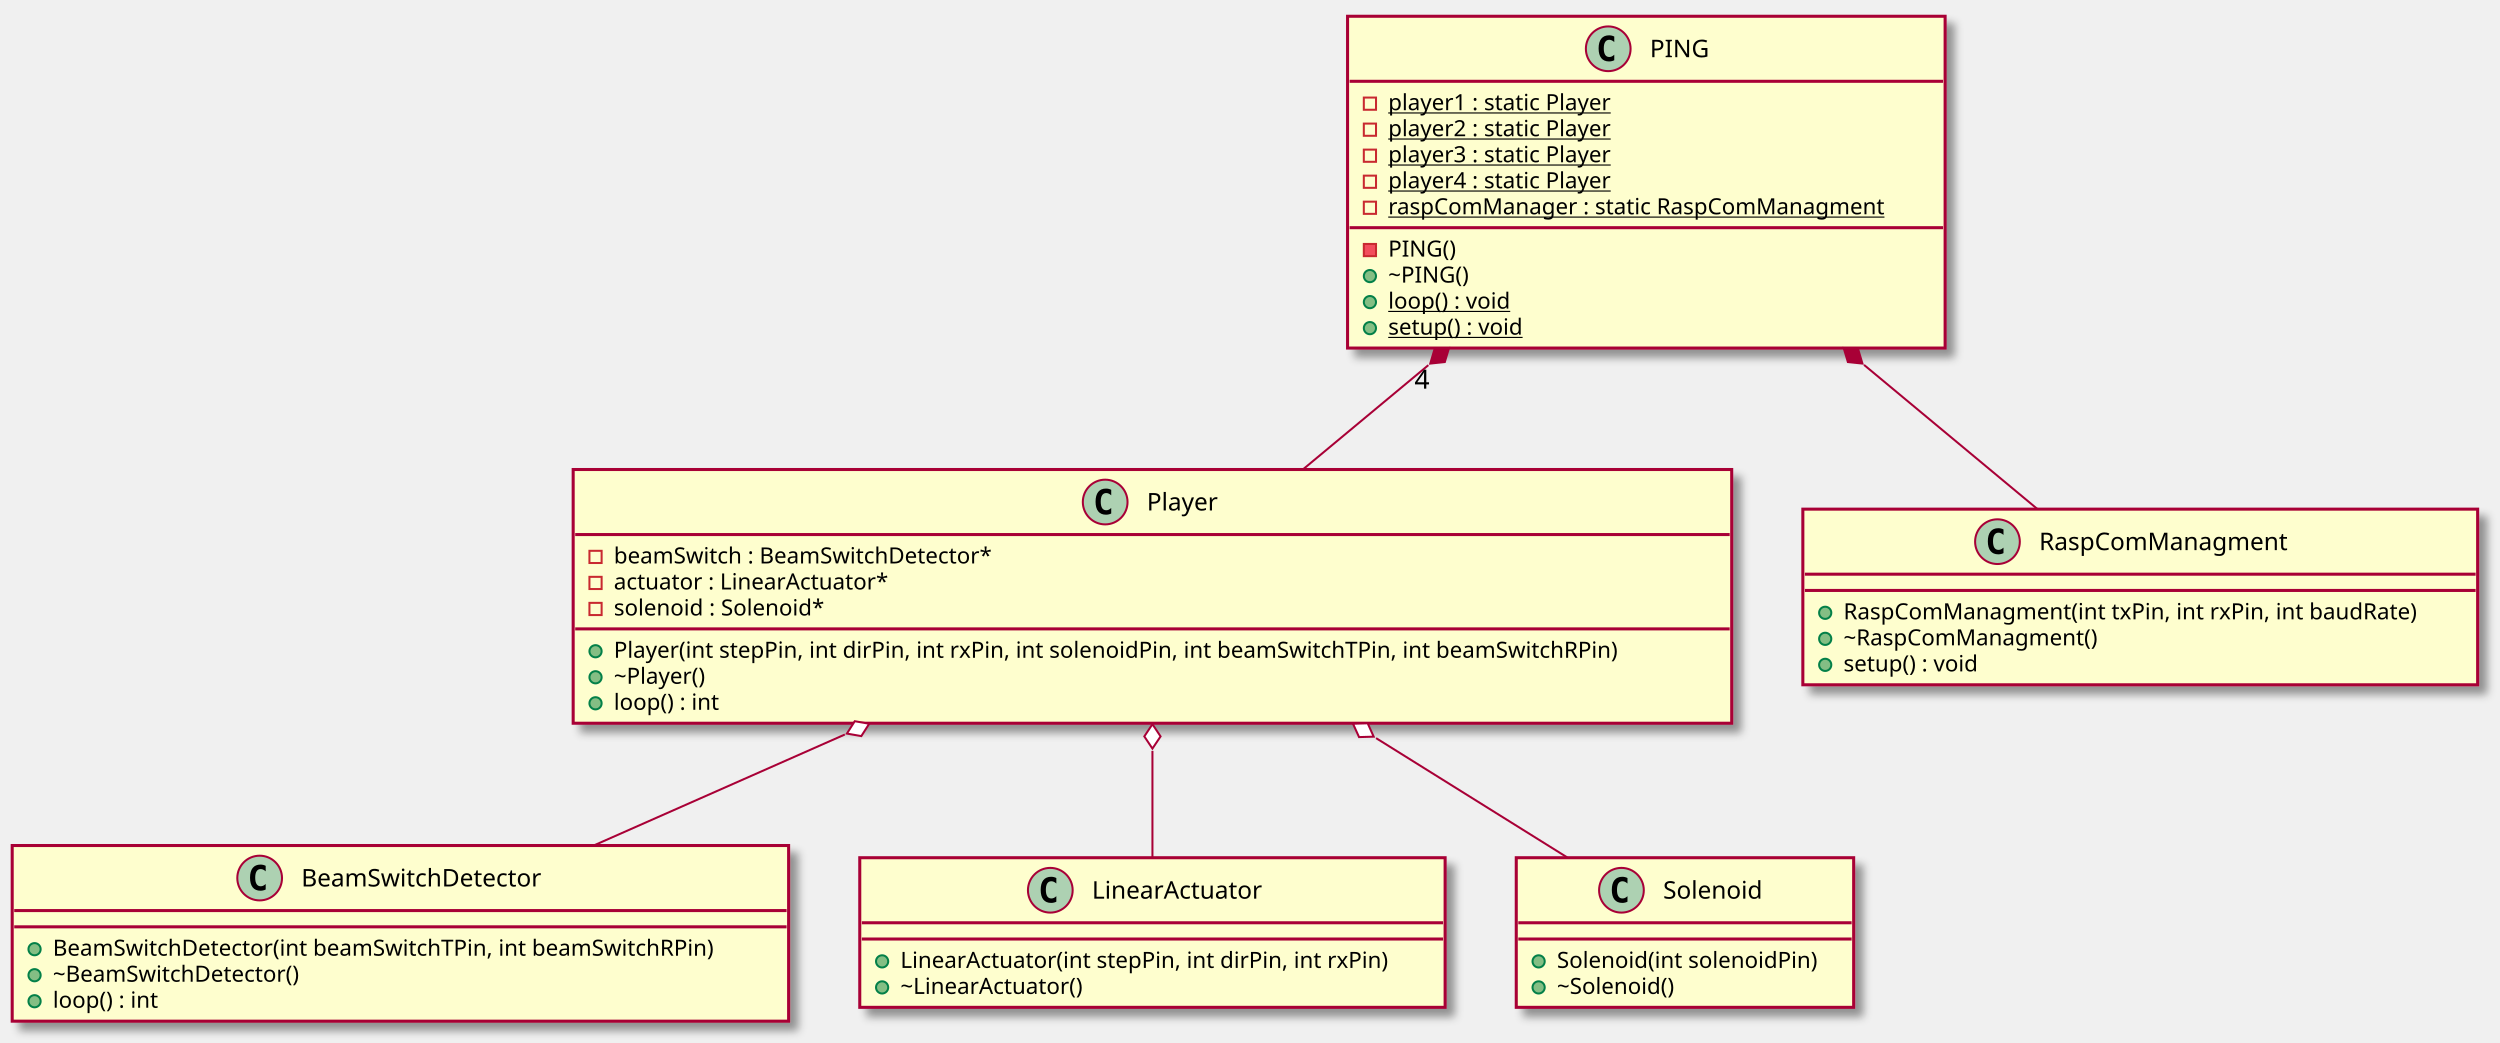
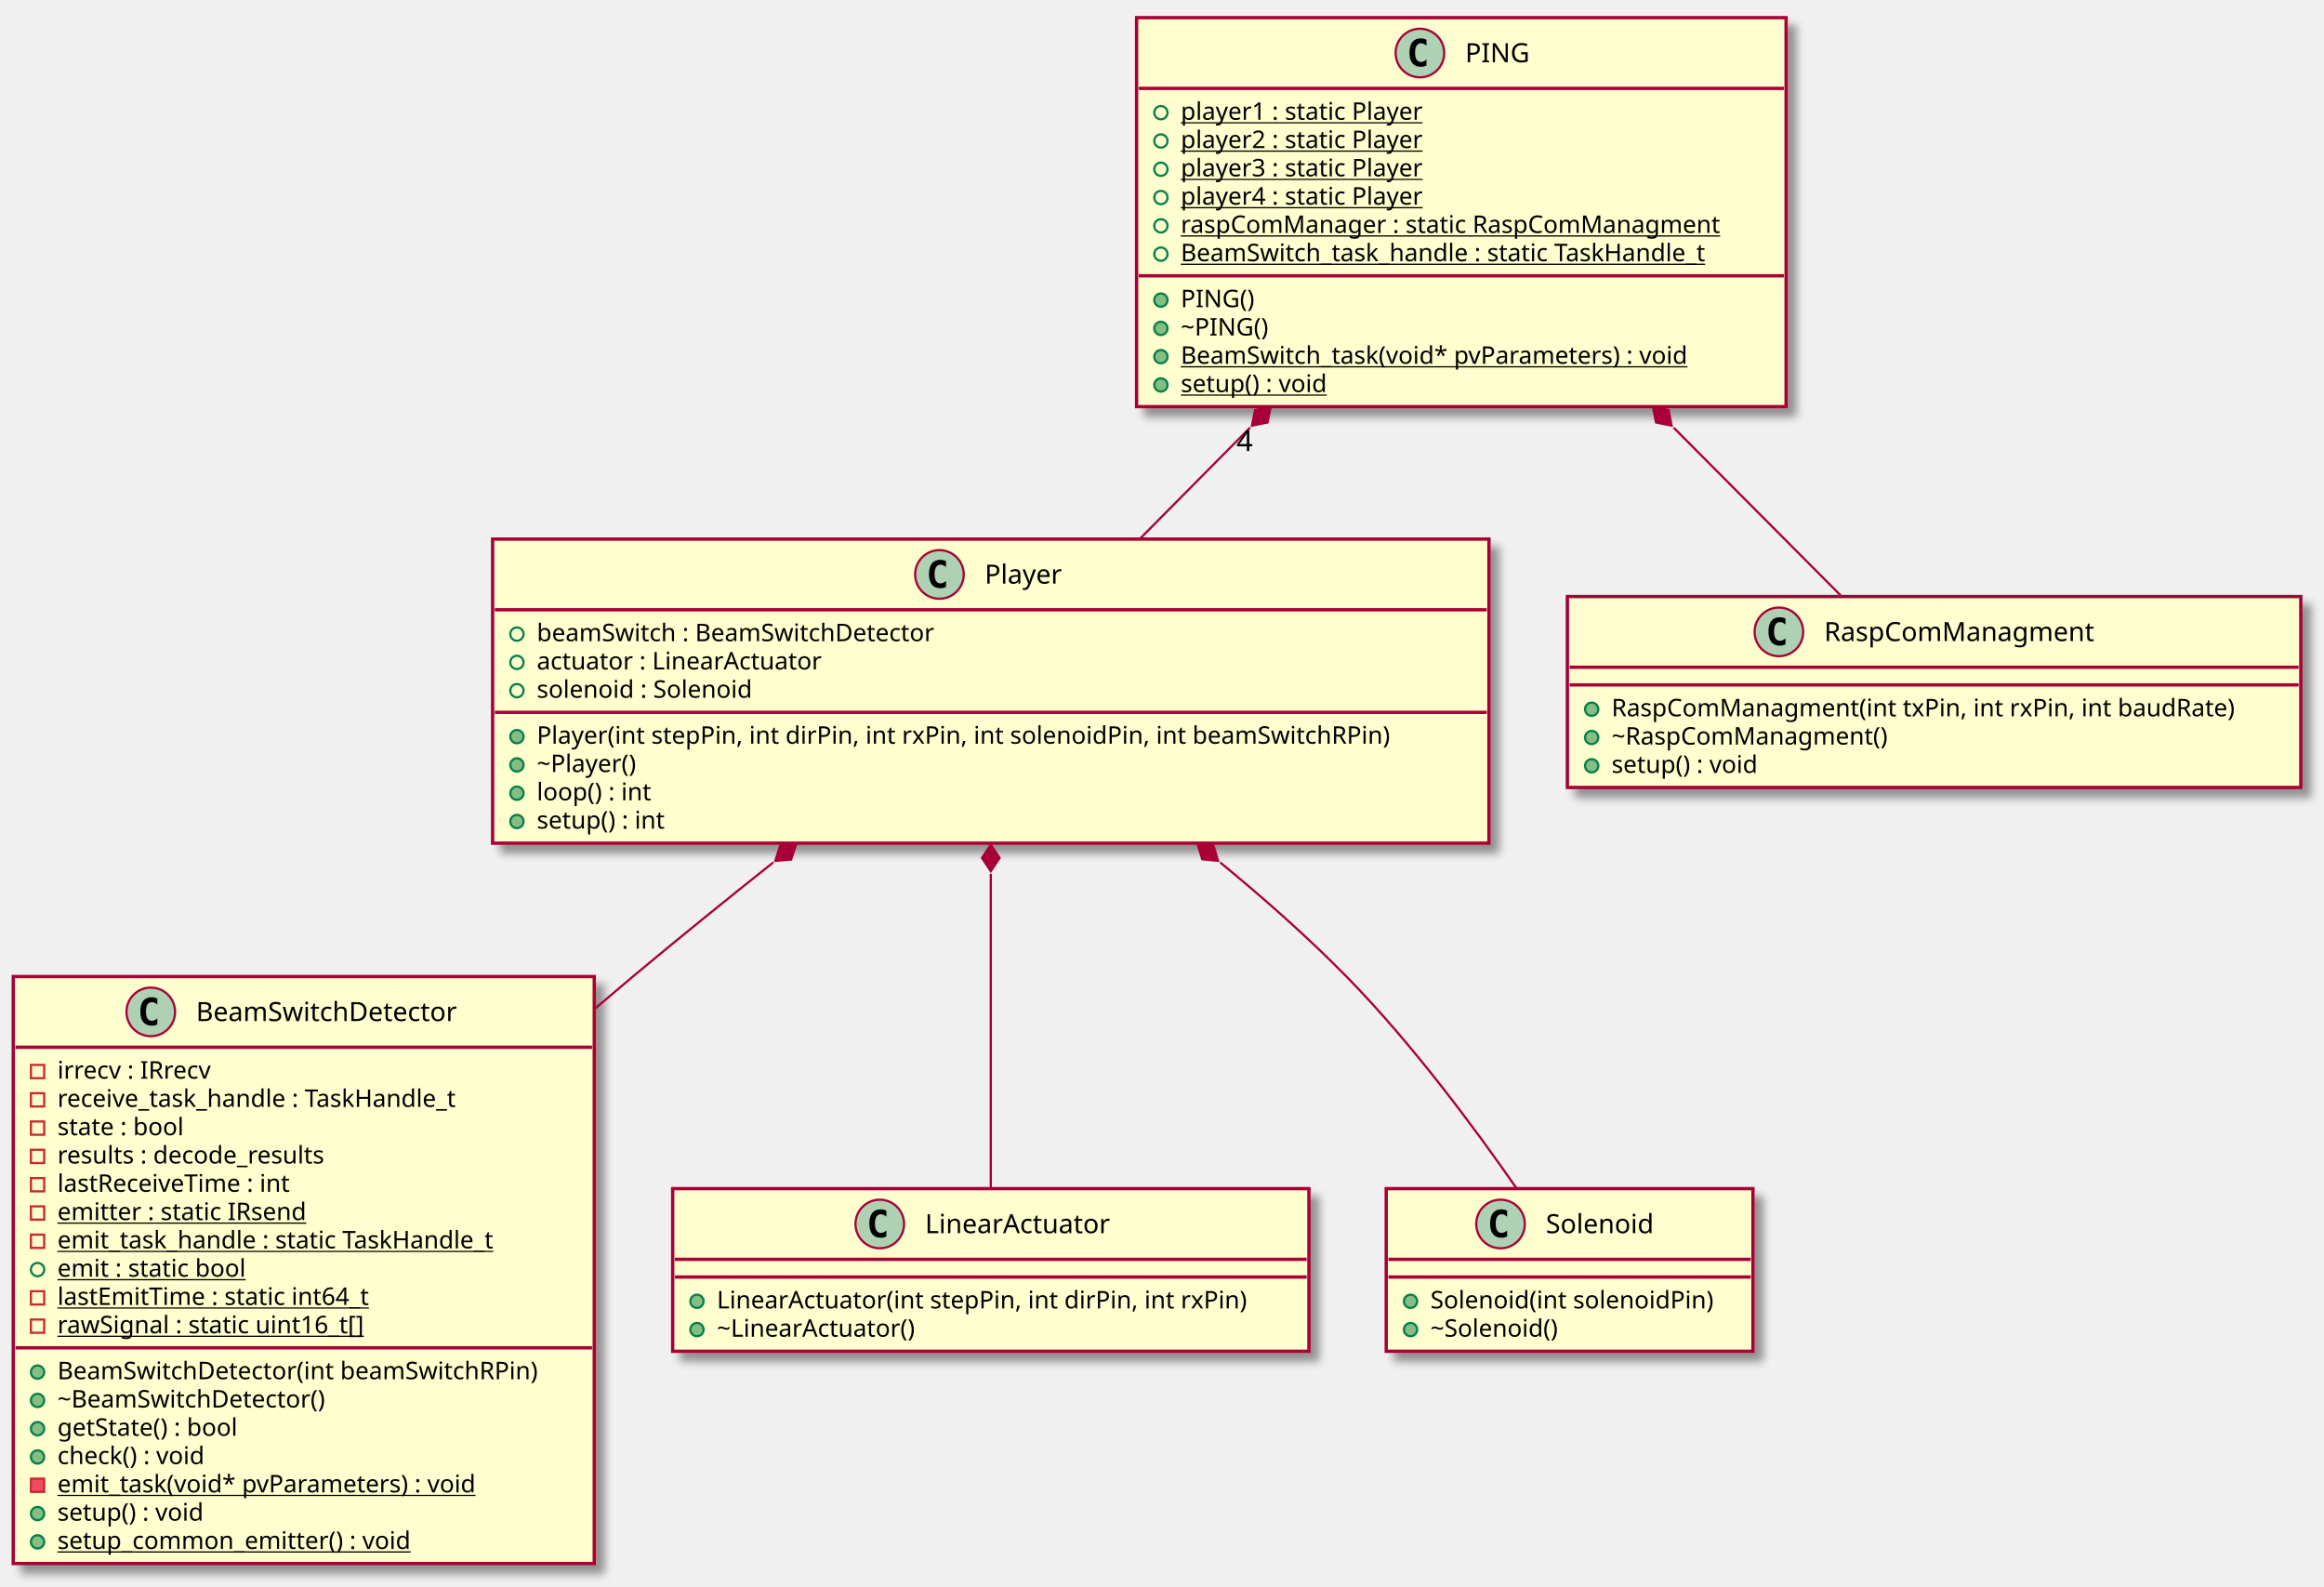
- <svg xmlns="http://www.w3.org/2000/svg" contentScriptType="application/ecmascript" contentStyleType="text/css" height="513px" preserveAspectRatio="none" style="width:1230px;height:513px;" version="1.1" viewBox="0 0 1230 513" width="1230px" zoomAndPan="magnify">
+ <svg xmlns="http://www.w3.org/2000/svg" contentScriptType="application/ecmascript" contentStyleType="text/css" height="718px" preserveAspectRatio="none" style="width:1052px;height:718px;" version="1.1" viewBox="0 0 1052 718" width="1052px" zoomAndPan="magnify">
  <defs>
-     <filter height="300%" id="f21uikpm7h18v" width="300%" x="-1" y="-1">
+     <filter height="300%" id="f1rhpmb0ukfwh9" width="300%" x="-1" y="-1">
      <feGaussianBlur result="blurOut" stdDeviation="2.0" />
      <feColorMatrix in="blurOut" result="blurOut2" type="matrix" values="0 0 0 0 0 0 0 0 0 0 0 0 0 0 0 0 0 0 .4 0" />
      <feOffset dx="4.0" dy="4.0" in="blurOut2" result="blurOut3" />
      <feBlend in="SourceGraphic" in2="blurOut3" mode="normal" />
    </filter>
  </defs>
  <g>
-     <rect fill="#FEFECE" filter="url(#f21uikpm7h18v)" height="86.414" id="BeamSwitchDetector" style="stroke: #A80036; stroke-width: 1.5;" width="382" x="6" y="416" />
-     <ellipse cx="127.75" cy="432" fill="#ADD1B2" rx="11" ry="11" style="stroke: #A80036; stroke-width: 1.0;" />
-     <path d="M130.719,437.641 Q130.141,437.938 129.5,438.078 Q128.859,438.234 128.156,438.234 Q125.656,438.234 124.328,436.594 Q123.016,434.938 123.016,431.812 Q123.016,428.688 124.328,427.031 Q125.656,425.375 128.156,425.375 Q128.859,425.375 129.5,425.531 Q130.156,425.688 130.719,425.984 L130.719,428.703 Q130.094,428.125 129.5,427.859 Q128.906,427.578 128.281,427.578 Q126.938,427.578 126.25,428.656 Q125.562,429.719 125.562,431.812 Q125.562,433.906 126.25,434.984 Q126.938,436.047 128.281,436.047 Q128.906,436.047 129.5,435.781 Q130.094,435.5 130.719,434.922 L130.719,437.641 Z " />
-     <text fill="#000000" font-family="sans-serif" font-size="12" lengthAdjust="spacingAndGlyphs" textLength="130" x="148.25" y="436.154">BeamSwitchDetector</text>
-     <line style="stroke: #A80036; stroke-width: 1.5;" x1="7" x2="387" y1="448" y2="448" />
-     <line style="stroke: #A80036; stroke-width: 1.5;" x1="7" x2="387" y1="456" y2="456" />
-     <ellipse cx="17" cy="467" fill="#84BE84" rx="3" ry="3" style="stroke: #038048; stroke-width: 1.0;" />
-     <text fill="#000000" font-family="sans-serif" font-size="11" lengthAdjust="spacingAndGlyphs" textLength="356" x="26" y="470.21">BeamSwitchDetector(int beamSwitchTPin, int beamSwitchRPin)</text>
-     <ellipse cx="17" cy="479.805" fill="#84BE84" rx="3" ry="3" style="stroke: #038048; stroke-width: 1.0;" />
-     <text fill="#000000" font-family="sans-serif" font-size="11" lengthAdjust="spacingAndGlyphs" textLength="135" x="26" y="483.015">~BeamSwitchDetector()</text>
-     <ellipse cx="17" cy="492.609" fill="#84BE84" rx="3" ry="3" style="stroke: #038048; stroke-width: 1.0;" />
-     <text fill="#000000" font-family="sans-serif" font-size="11" lengthAdjust="spacingAndGlyphs" textLength="58" x="26" y="495.82">loop() : int</text>
-     <rect fill="#FEFECE" filter="url(#f21uikpm7h18v)" height="73.609" id="LinearActuator" style="stroke: #A80036; stroke-width: 1.5;" width="288" x="423" y="422" />
-     <ellipse cx="516.75" cy="438" fill="#ADD1B2" rx="11" ry="11" style="stroke: #A80036; stroke-width: 1.0;" />
-     <path d="M519.719,443.641 Q519.141,443.938 518.5,444.078 Q517.859,444.234 517.156,444.234 Q514.656,444.234 513.328,442.594 Q512.016,440.938 512.016,437.812 Q512.016,434.688 513.328,433.031 Q514.656,431.375 517.156,431.375 Q517.859,431.375 518.5,431.531 Q519.156,431.688 519.719,431.984 L519.719,434.703 Q519.094,434.125 518.5,433.859 Q517.906,433.578 517.281,433.578 Q515.938,433.578 515.25,434.656 Q514.562,435.719 514.562,437.812 Q514.562,439.906 515.25,440.984 Q515.938,442.047 517.281,442.047 Q517.906,442.047 518.5,441.781 Q519.094,441.5 519.719,440.922 L519.719,443.641 Z " />
-     <text fill="#000000" font-family="sans-serif" font-size="12" lengthAdjust="spacingAndGlyphs" textLength="92" x="537.25" y="442.154">LinearActuator</text>
-     <line style="stroke: #A80036; stroke-width: 1.5;" x1="424" x2="710" y1="454" y2="454" />
-     <line style="stroke: #A80036; stroke-width: 1.5;" x1="424" x2="710" y1="462" y2="462" />
-     <ellipse cx="434" cy="473" fill="#84BE84" rx="3" ry="3" style="stroke: #038048; stroke-width: 1.0;" />
-     <text fill="#000000" font-family="sans-serif" font-size="11" lengthAdjust="spacingAndGlyphs" textLength="262" x="443" y="476.21">LinearActuator(int stepPin, int dirPin, int rxPin)</text>
-     <ellipse cx="434" cy="485.805" fill="#84BE84" rx="3" ry="3" style="stroke: #038048; stroke-width: 1.0;" />
-     <text fill="#000000" font-family="sans-serif" font-size="11" lengthAdjust="spacingAndGlyphs" textLength="99" x="443" y="489.015">~LinearActuator()</text>
-     <rect fill="#FEFECE" filter="url(#f21uikpm7h18v)" height="163.242" id="PING" style="stroke: #A80036; stroke-width: 1.5;" width="294" x="663" y="8" />
-     <ellipse cx="791.25" cy="24" fill="#ADD1B2" rx="11" ry="11" style="stroke: #A80036; stroke-width: 1.0;" />
-     <path d="M794.219,29.641 Q793.641,29.938 793,30.078 Q792.359,30.234 791.656,30.234 Q789.156,30.234 787.828,28.594 Q786.516,26.938 786.516,23.812 Q786.516,20.688 787.828,19.031 Q789.156,17.375 791.656,17.375 Q792.359,17.375 793,17.531 Q793.656,17.688 794.219,17.984 L794.219,20.703 Q793.594,20.125 793,19.859 Q792.406,19.578 791.781,19.578 Q790.438,19.578 789.75,20.656 Q789.062,21.719 789.062,23.812 Q789.062,25.906 789.75,26.984 Q790.438,28.047 791.781,28.047 Q792.406,28.047 793,27.781 Q793.594,27.5 794.219,26.922 L794.219,29.641 Z " />
-     <text fill="#000000" font-family="sans-serif" font-size="12" lengthAdjust="spacingAndGlyphs" textLength="29" x="811.75" y="28.154">PING</text>
-     <line style="stroke: #A80036; stroke-width: 1.5;" x1="664" x2="956" y1="40" y2="40" />
-     <rect fill="none" height="6" style="stroke: #C82930; stroke-width: 1.0;" width="6" x="671" y="48" />
-     <text fill="#000000" font-family="sans-serif" font-size="11" lengthAdjust="spacingAndGlyphs" text-decoration="underline" textLength="124" x="683" y="54.21">player1 : static Player</text>
-     <rect fill="none" height="6" style="stroke: #C82930; stroke-width: 1.0;" width="6" x="671" y="60.805" />
-     <text fill="#000000" font-family="sans-serif" font-size="11" lengthAdjust="spacingAndGlyphs" text-decoration="underline" textLength="124" x="683" y="67.015">player2 : static Player</text>
-     <rect fill="none" height="6" style="stroke: #C82930; stroke-width: 1.0;" width="6" x="671" y="73.609" />
-     <text fill="#000000" font-family="sans-serif" font-size="11" lengthAdjust="spacingAndGlyphs" text-decoration="underline" textLength="124" x="683" y="79.82">player3 : static Player</text>
-     <rect fill="none" height="6" style="stroke: #C82930; stroke-width: 1.0;" width="6" x="671" y="86.414" />
-     <text fill="#000000" font-family="sans-serif" font-size="11" lengthAdjust="spacingAndGlyphs" text-decoration="underline" textLength="124" x="683" y="92.624">player4 : static Player</text>
-     <rect fill="none" height="6" style="stroke: #C82930; stroke-width: 1.0;" width="6" x="671" y="99.219" />
-     <text fill="#000000" font-family="sans-serif" font-size="11" lengthAdjust="spacingAndGlyphs" text-decoration="underline" textLength="268" x="683" y="105.429">raspComManager : static RaspComManagment</text>
-     <line style="stroke: #A80036; stroke-width: 1.5;" x1="664" x2="956" y1="112.023" y2="112.023" />
-     <rect fill="#F24D5C" height="6" style="stroke: #C82930; stroke-width: 1.0;" width="6" x="671" y="120.023" />
-     <text fill="#000000" font-family="sans-serif" font-size="11" lengthAdjust="spacingAndGlyphs" textLength="35" x="683" y="126.234">PING()</text>
-     <ellipse cx="674" cy="135.828" fill="#84BE84" rx="3" ry="3" style="stroke: #038048; stroke-width: 1.0;" />
-     <text fill="#000000" font-family="sans-serif" font-size="11" lengthAdjust="spacingAndGlyphs" textLength="44" x="683" y="139.039">~PING()</text>
-     <ellipse cx="674" cy="148.633" fill="#84BE84" rx="3" ry="3" style="stroke: #038048; stroke-width: 1.0;" />
-     <text fill="#000000" font-family="sans-serif" font-size="11" lengthAdjust="spacingAndGlyphs" text-decoration="underline" textLength="67" x="683" y="151.843">loop() : void</text>
-     <ellipse cx="674" cy="161.438" fill="#84BE84" rx="3" ry="3" style="stroke: #038048; stroke-width: 1.0;" />
-     <text fill="#000000" font-family="sans-serif" font-size="11" lengthAdjust="spacingAndGlyphs" text-decoration="underline" textLength="75" x="683" y="164.648">setup() : void</text>
-     <rect fill="#FEFECE" filter="url(#f21uikpm7h18v)" height="124.828" id="Player" style="stroke: #A80036; stroke-width: 1.5;" width="570" x="282" y="231" />
-     <ellipse cx="543.75" cy="247" fill="#ADD1B2" rx="11" ry="11" style="stroke: #A80036; stroke-width: 1.0;" />
-     <path d="M546.719,252.641 Q546.141,252.938 545.5,253.078 Q544.859,253.234 544.156,253.234 Q541.656,253.234 540.328,251.594 Q539.016,249.938 539.016,246.812 Q539.016,243.688 540.328,242.031 Q541.656,240.375 544.156,240.375 Q544.859,240.375 545.5,240.531 Q546.156,240.688 546.719,240.984 L546.719,243.703 Q546.094,243.125 545.5,242.859 Q544.906,242.578 544.281,242.578 Q542.938,242.578 542.25,243.656 Q541.562,244.719 541.562,246.812 Q541.562,248.906 542.25,249.984 Q542.938,251.047 544.281,251.047 Q544.906,251.047 545.5,250.781 Q546.094,250.5 546.719,249.922 L546.719,252.641 Z " />
-     <text fill="#000000" font-family="sans-serif" font-size="12" lengthAdjust="spacingAndGlyphs" textLength="38" x="564.25" y="251.154">Player</text>
-     <line style="stroke: #A80036; stroke-width: 1.5;" x1="283" x2="851" y1="263" y2="263" />
-     <rect fill="none" height="6" style="stroke: #C82930; stroke-width: 1.0;" width="6" x="290" y="271" />
-     <text fill="#000000" font-family="sans-serif" font-size="11" lengthAdjust="spacingAndGlyphs" textLength="205" x="302" y="277.21">beamSwitch : BeamSwitchDetector*</text>
-     <rect fill="none" height="6" style="stroke: #C82930; stroke-width: 1.0;" width="6" x="290" y="283.805" />
-     <text fill="#000000" font-family="sans-serif" font-size="11" lengthAdjust="spacingAndGlyphs" textLength="147" x="302" y="290.015">actuator : LinearActuator*</text>
-     <rect fill="none" height="6" style="stroke: #C82930; stroke-width: 1.0;" width="6" x="290" y="296.609" />
-     <text fill="#000000" font-family="sans-serif" font-size="11" lengthAdjust="spacingAndGlyphs" textLength="115" x="302" y="302.82">solenoid : Solenoid*</text>
-     <line style="stroke: #A80036; stroke-width: 1.5;" x1="283" x2="851" y1="309.414" y2="309.414" />
-     <ellipse cx="293" cy="320.414" fill="#84BE84" rx="3" ry="3" style="stroke: #038048; stroke-width: 1.0;" />
-     <text fill="#000000" font-family="sans-serif" font-size="11" lengthAdjust="spacingAndGlyphs" textLength="544" x="302" y="323.625">Player(int stepPin, int dirPin, int rxPin, int solenoidPin, int beamSwitchTPin, int beamSwitchRPin)</text>
-     <ellipse cx="293" cy="333.219" fill="#84BE84" rx="3" ry="3" style="stroke: #038048; stroke-width: 1.0;" />
-     <text fill="#000000" font-family="sans-serif" font-size="11" lengthAdjust="spacingAndGlyphs" textLength="52" x="302" y="336.429">~Player()</text>
-     <ellipse cx="293" cy="346.023" fill="#84BE84" rx="3" ry="3" style="stroke: #038048; stroke-width: 1.0;" />
-     <text fill="#000000" font-family="sans-serif" font-size="11" lengthAdjust="spacingAndGlyphs" textLength="58" x="302" y="349.234">loop() : int</text>
-     <rect fill="#FEFECE" filter="url(#f21uikpm7h18v)" height="86.414" id="RaspComManagment" style="stroke: #A80036; stroke-width: 1.5;" width="332" x="887" y="250.5" />
-     <ellipse cx="982.75" cy="266.5" fill="#ADD1B2" rx="11" ry="11" style="stroke: #A80036; stroke-width: 1.0;" />
-     <path d="M985.719,272.141 Q985.141,272.438 984.5,272.578 Q983.859,272.734 983.156,272.734 Q980.656,272.734 979.328,271.094 Q978.016,269.438 978.016,266.312 Q978.016,263.188 979.328,261.531 Q980.656,259.875 983.156,259.875 Q983.859,259.875 984.5,260.031 Q985.156,260.188 985.719,260.484 L985.719,263.203 Q985.094,262.625 984.5,262.359 Q983.906,262.078 983.281,262.078 Q981.938,262.078 981.25,263.156 Q980.562,264.219 980.562,266.312 Q980.562,268.406 981.25,269.484 Q981.938,270.547 983.281,270.547 Q983.906,270.547 984.5,270.281 Q985.094,270 985.719,269.422 L985.719,272.141 Z " />
-     <text fill="#000000" font-family="sans-serif" font-size="12" lengthAdjust="spacingAndGlyphs" textLength="132" x="1003.25" y="270.654">RaspComManagment</text>
-     <line style="stroke: #A80036; stroke-width: 1.5;" x1="888" x2="1218" y1="282.5" y2="282.5" />
-     <line style="stroke: #A80036; stroke-width: 1.5;" x1="888" x2="1218" y1="290.5" y2="290.5" />
-     <ellipse cx="898" cy="301.5" fill="#84BE84" rx="3" ry="3" style="stroke: #038048; stroke-width: 1.0;" />
-     <text fill="#000000" font-family="sans-serif" font-size="11" lengthAdjust="spacingAndGlyphs" textLength="306" x="907" y="304.71">RaspComManagment(int txPin, int rxPin, int baudRate)</text>
-     <ellipse cx="898" cy="314.305" fill="#84BE84" rx="3" ry="3" style="stroke: #038048; stroke-width: 1.0;" />
-     <text fill="#000000" font-family="sans-serif" font-size="11" lengthAdjust="spacingAndGlyphs" textLength="137" x="907" y="317.515">~RaspComManagment()</text>
-     <ellipse cx="898" cy="327.109" fill="#84BE84" rx="3" ry="3" style="stroke: #038048; stroke-width: 1.0;" />
-     <text fill="#000000" font-family="sans-serif" font-size="11" lengthAdjust="spacingAndGlyphs" textLength="75" x="907" y="330.32">setup() : void</text>
-     <rect fill="#FEFECE" filter="url(#f21uikpm7h18v)" height="73.609" id="Solenoid" style="stroke: #A80036; stroke-width: 1.5;" width="166" x="746" y="422" />
-     <ellipse cx="797.75" cy="438" fill="#ADD1B2" rx="11" ry="11" style="stroke: #A80036; stroke-width: 1.0;" />
-     <path d="M800.719,443.641 Q800.141,443.938 799.5,444.078 Q798.859,444.234 798.156,444.234 Q795.656,444.234 794.328,442.594 Q793.016,440.938 793.016,437.812 Q793.016,434.688 794.328,433.031 Q795.656,431.375 798.156,431.375 Q798.859,431.375 799.5,431.531 Q800.156,431.688 800.719,431.984 L800.719,434.703 Q800.094,434.125 799.5,433.859 Q798.906,433.578 798.281,433.578 Q796.938,433.578 796.25,434.656 Q795.562,435.719 795.562,437.812 Q795.562,439.906 796.25,440.984 Q796.938,442.047 798.281,442.047 Q798.906,442.047 799.5,441.781 Q800.094,441.5 800.719,440.922 L800.719,443.641 Z " />
-     <text fill="#000000" font-family="sans-serif" font-size="12" lengthAdjust="spacingAndGlyphs" textLength="54" x="818.25" y="442.154">Solenoid</text>
-     <line style="stroke: #A80036; stroke-width: 1.5;" x1="747" x2="911" y1="454" y2="454" />
-     <line style="stroke: #A80036; stroke-width: 1.5;" x1="747" x2="911" y1="462" y2="462" />
-     <ellipse cx="757" cy="473" fill="#84BE84" rx="3" ry="3" style="stroke: #038048; stroke-width: 1.0;" />
-     <text fill="#000000" font-family="sans-serif" font-size="11" lengthAdjust="spacingAndGlyphs" textLength="140" x="766" y="476.21">Solenoid(int solenoidPin)</text>
-     <ellipse cx="757" cy="485.805" fill="#84BE84" rx="3" ry="3" style="stroke: #038048; stroke-width: 1.0;" />
-     <text fill="#000000" font-family="sans-serif" font-size="11" lengthAdjust="spacingAndGlyphs" textLength="66" x="766" y="489.015">~Solenoid()</text>
-     <path d="M702.75,179.65 C681.94,196.96 660.56,214.73 641.1,230.9 " fill="none" id="PING&lt;-Player" style="stroke: #A80036; stroke-width: 1.0;" />
-     <polygon fill="#A80036" points="712.91,171.21,705.738,171.964,703.676,178.874,710.848,178.12,712.91,171.21" style="stroke: #A80036; stroke-width: 1.0;" />
-     <text fill="#000000" font-family="sans-serif" font-size="13" lengthAdjust="spacingAndGlyphs" textLength="8" x="695.907" y="191.217">4</text>
-     <path d="M917.1,179.53 C946.79,204.21 977.65,229.86 1002.44,250.47 " fill="none" id="PING&lt;-RaspComManagment" style="stroke: #A80036; stroke-width: 1.0;" />
-     <polygon fill="#A80036" points="907.09,171.21,909.152,178.12,916.324,178.874,914.262,171.964,907.09,171.21" style="stroke: #A80036; stroke-width: 1.0;" />
-     <path d="M415.65,361.38 C373.92,379.82 329.81,399.31 292.23,415.92 " fill="none" id="Player&lt;-BeamSwitchDetector" style="stroke: #A80036; stroke-width: 1.0;" />
-     <polygon fill="#FFFFFF" points="427.65,356.08,420.547,354.839,416.669,360.918,423.772,362.16,427.65,356.08" style="stroke: #A80036; stroke-width: 1.0;" />
-     <path d="M567,369.43 C567,387.62 567,406.26 567,421.72 " fill="none" id="Player&lt;-LinearActuator" style="stroke: #A80036; stroke-width: 1.0;" />
-     <polygon fill="#FFFFFF" points="567,356.31,563,362.31,567,368.31,571,362.31,567,356.31" style="stroke: #A80036; stroke-width: 1.0;" />
-     <path d="M677.02,363.16 C709.34,383.33 743.4,404.58 771.07,421.85 " fill="none" id="Player&lt;-Solenoid" style="stroke: #A80036; stroke-width: 1.0;" />
-     <polygon fill="#FFFFFF" points="665.68,356.08,668.651,362.651,675.859,362.435,672.888,355.865,665.68,356.08" style="stroke: #A80036; stroke-width: 1.0;" />
+     <rect fill="#FEFECE" filter="url(#f1rhpmb0ukfwh9)" height="265.68" id="BeamSwitchDetector" style="stroke: #A80036; stroke-width: 1.5;" width="263" x="6" y="442" />
+     <ellipse cx="68.25" cy="458" fill="#ADD1B2" rx="11" ry="11" style="stroke: #A80036; stroke-width: 1.0;" />
+     <path d="M71.219,463.641 Q70.641,463.938 70,464.078 Q69.359,464.234 68.656,464.234 Q66.156,464.234 64.828,462.594 Q63.516,460.938 63.516,457.812 Q63.516,454.688 64.828,453.031 Q66.156,451.375 68.656,451.375 Q69.359,451.375 70,451.531 Q70.656,451.688 71.219,451.984 L71.219,454.703 Q70.594,454.125 70,453.859 Q69.406,453.578 68.781,453.578 Q67.438,453.578 66.75,454.656 Q66.062,455.719 66.062,457.812 Q66.062,459.906 66.75,460.984 Q67.438,462.047 68.781,462.047 Q69.406,462.047 70,461.781 Q70.594,461.5 71.219,460.922 L71.219,463.641 Z " />
+     <text fill="#000000" font-family="sans-serif" font-size="12" lengthAdjust="spacingAndGlyphs" textLength="130" x="88.75" y="462.154">BeamSwitchDetector</text>
+     <line style="stroke: #A80036; stroke-width: 1.5;" x1="7" x2="268" y1="474" y2="474" />
+     <rect fill="none" height="6" style="stroke: #C82930; stroke-width: 1.0;" width="6" x="14" y="482" />
+     <text fill="#000000" font-family="sans-serif" font-size="11" lengthAdjust="spacingAndGlyphs" textLength="78" x="26" y="488.21">irrecv : IRrecv</text>
+     <rect fill="none" height="6" style="stroke: #C82930; stroke-width: 1.0;" width="6" x="14" y="494.805" />
+     <text fill="#000000" font-family="sans-serif" font-size="11" lengthAdjust="spacingAndGlyphs" textLength="203" x="26" y="501.015">receive_task_handle : TaskHandle_t</text>
+     <rect fill="none" height="6" style="stroke: #C82930; stroke-width: 1.0;" width="6" x="14" y="507.609" />
+     <text fill="#000000" font-family="sans-serif" font-size="11" lengthAdjust="spacingAndGlyphs" textLength="65" x="26" y="513.82">state : bool</text>
+     <rect fill="none" height="6" style="stroke: #C82930; stroke-width: 1.0;" width="6" x="14" y="520.414" />
+     <text fill="#000000" font-family="sans-serif" font-size="11" lengthAdjust="spacingAndGlyphs" textLength="139" x="26" y="526.625">results : decode_results</text>
+     <rect fill="none" height="6" style="stroke: #C82930; stroke-width: 1.0;" width="6" x="14" y="533.219" />
+     <text fill="#000000" font-family="sans-serif" font-size="11" lengthAdjust="spacingAndGlyphs" textLength="118" x="26" y="539.429">lastReceiveTime : int</text>
+     <rect fill="none" height="6" style="stroke: #C82930; stroke-width: 1.0;" width="6" x="14" y="546.023" />
+     <text fill="#000000" font-family="sans-serif" font-size="11" lengthAdjust="spacingAndGlyphs" text-decoration="underline" textLength="126" x="26" y="552.234">emitter : static IRsend</text>
+     <rect fill="none" height="6" style="stroke: #C82930; stroke-width: 1.0;" width="6" x="14" y="558.828" />
+     <text fill="#000000" font-family="sans-serif" font-size="11" lengthAdjust="spacingAndGlyphs" text-decoration="underline" textLength="222" x="26" y="565.039">emit_task_handle : static TaskHandle_t</text>
+     <ellipse cx="17" cy="574.633" fill="none" rx="3" ry="3" style="stroke: #038048; stroke-width: 1.0;" />
+     <text fill="#000000" font-family="sans-serif" font-size="11" lengthAdjust="spacingAndGlyphs" text-decoration="underline" textLength="96" x="26" y="577.843">emit : static bool</text>
+     <rect fill="none" height="6" style="stroke: #C82930; stroke-width: 1.0;" width="6" x="14" y="584.438" />
+     <text fill="#000000" font-family="sans-serif" font-size="11" lengthAdjust="spacingAndGlyphs" text-decoration="underline" textLength="159" x="26" y="590.648">lastEmitTime : static int64_t</text>
+     <rect fill="none" height="6" style="stroke: #C82930; stroke-width: 1.0;" width="6" x="14" y="597.242" />
+     <text fill="#000000" font-family="sans-serif" font-size="11" lengthAdjust="spacingAndGlyphs" text-decoration="underline" textLength="156" x="26" y="603.453">rawSignal : static uint16_t[]</text>
+     <line style="stroke: #A80036; stroke-width: 1.5;" x1="7" x2="268" y1="610.047" y2="610.047" />
+     <ellipse cx="17" cy="621.047" fill="#84BE84" rx="3" ry="3" style="stroke: #038048; stroke-width: 1.0;" />
+     <text fill="#000000" font-family="sans-serif" font-size="11" lengthAdjust="spacingAndGlyphs" textLength="237" x="26" y="624.257">BeamSwitchDetector(int beamSwitchRPin)</text>
+     <ellipse cx="17" cy="633.852" fill="#84BE84" rx="3" ry="3" style="stroke: #038048; stroke-width: 1.0;" />
+     <text fill="#000000" font-family="sans-serif" font-size="11" lengthAdjust="spacingAndGlyphs" textLength="135" x="26" y="637.062">~BeamSwitchDetector()</text>
+     <ellipse cx="17" cy="646.656" fill="#84BE84" rx="3" ry="3" style="stroke: #038048; stroke-width: 1.0;" />
+     <text fill="#000000" font-family="sans-serif" font-size="11" lengthAdjust="spacingAndGlyphs" textLength="92" x="26" y="649.867">getState() : bool</text>
+     <ellipse cx="17" cy="659.461" fill="#84BE84" rx="3" ry="3" style="stroke: #038048; stroke-width: 1.0;" />
+     <text fill="#000000" font-family="sans-serif" font-size="11" lengthAdjust="spacingAndGlyphs" textLength="75" x="26" y="662.671">check() : void</text>
+     <rect fill="#F24D5C" height="6" style="stroke: #C82930; stroke-width: 1.0;" width="6" x="14" y="669.266" />
+     <text fill="#000000" font-family="sans-serif" font-size="11" lengthAdjust="spacingAndGlyphs" text-decoration="underline" textLength="211" x="26" y="675.476">emit_task(void* pvParameters) : void</text>
+     <ellipse cx="17" cy="685.07" fill="#84BE84" rx="3" ry="3" style="stroke: #038048; stroke-width: 1.0;" />
+     <text fill="#000000" font-family="sans-serif" font-size="11" lengthAdjust="spacingAndGlyphs" textLength="75" x="26" y="688.281">setup() : void</text>
+     <ellipse cx="17" cy="697.875" fill="#84BE84" rx="3" ry="3" style="stroke: #038048; stroke-width: 1.0;" />
+     <text fill="#000000" font-family="sans-serif" font-size="11" lengthAdjust="spacingAndGlyphs" text-decoration="underline" textLength="177" x="26" y="701.085">setup_common_emitter() : void</text>
+     <rect fill="#FEFECE" filter="url(#f1rhpmb0ukfwh9)" height="73.609" id="LinearActuator" style="stroke: #A80036; stroke-width: 1.5;" width="288" x="304.5" y="538" />
+     <ellipse cx="398.25" cy="554" fill="#ADD1B2" rx="11" ry="11" style="stroke: #A80036; stroke-width: 1.0;" />
+     <path d="M401.219,559.641 Q400.641,559.938 400,560.078 Q399.359,560.234 398.656,560.234 Q396.156,560.234 394.828,558.594 Q393.516,556.938 393.516,553.812 Q393.516,550.688 394.828,549.031 Q396.156,547.375 398.656,547.375 Q399.359,547.375 400,547.531 Q400.656,547.688 401.219,547.984 L401.219,550.703 Q400.594,550.125 400,549.859 Q399.406,549.578 398.781,549.578 Q397.438,549.578 396.75,550.656 Q396.062,551.719 396.062,553.812 Q396.062,555.906 396.75,556.984 Q397.438,558.047 398.781,558.047 Q399.406,558.047 400,557.781 Q400.594,557.5 401.219,556.922 L401.219,559.641 Z " />
+     <text fill="#000000" font-family="sans-serif" font-size="12" lengthAdjust="spacingAndGlyphs" textLength="92" x="418.75" y="558.154">LinearActuator</text>
+     <line style="stroke: #A80036; stroke-width: 1.5;" x1="305.5" x2="591.5" y1="570" y2="570" />
+     <line style="stroke: #A80036; stroke-width: 1.5;" x1="305.5" x2="591.5" y1="578" y2="578" />
+     <ellipse cx="315.5" cy="589" fill="#84BE84" rx="3" ry="3" style="stroke: #038048; stroke-width: 1.0;" />
+     <text fill="#000000" font-family="sans-serif" font-size="11" lengthAdjust="spacingAndGlyphs" textLength="262" x="324.5" y="592.21">LinearActuator(int stepPin, int dirPin, int rxPin)</text>
+     <ellipse cx="315.5" cy="601.805" fill="#84BE84" rx="3" ry="3" style="stroke: #038048; stroke-width: 1.0;" />
+     <text fill="#000000" font-family="sans-serif" font-size="11" lengthAdjust="spacingAndGlyphs" textLength="99" x="324.5" y="605.015">~LinearActuator()</text>
+     <rect fill="#FEFECE" filter="url(#f1rhpmb0ukfwh9)" height="176.047" id="PING" style="stroke: #A80036; stroke-width: 1.5;" width="294" x="514.5" y="8" />
+     <ellipse cx="642.75" cy="24" fill="#ADD1B2" rx="11" ry="11" style="stroke: #A80036; stroke-width: 1.0;" />
+     <path d="M645.719,29.641 Q645.141,29.938 644.5,30.078 Q643.859,30.234 643.156,30.234 Q640.656,30.234 639.328,28.594 Q638.016,26.938 638.016,23.812 Q638.016,20.688 639.328,19.031 Q640.656,17.375 643.156,17.375 Q643.859,17.375 644.5,17.531 Q645.156,17.688 645.719,17.984 L645.719,20.703 Q645.094,20.125 644.5,19.859 Q643.906,19.578 643.281,19.578 Q641.938,19.578 641.25,20.656 Q640.562,21.719 640.562,23.812 Q640.562,25.906 641.25,26.984 Q641.938,28.047 643.281,28.047 Q643.906,28.047 644.5,27.781 Q645.094,27.5 645.719,26.922 L645.719,29.641 Z " />
+     <text fill="#000000" font-family="sans-serif" font-size="12" lengthAdjust="spacingAndGlyphs" textLength="29" x="663.25" y="28.154">PING</text>
+     <line style="stroke: #A80036; stroke-width: 1.5;" x1="515.5" x2="807.5" y1="40" y2="40" />
+     <ellipse cx="525.5" cy="51" fill="none" rx="3" ry="3" style="stroke: #038048; stroke-width: 1.0;" />
+     <text fill="#000000" font-family="sans-serif" font-size="11" lengthAdjust="spacingAndGlyphs" text-decoration="underline" textLength="124" x="534.5" y="54.21">player1 : static Player</text>
+     <ellipse cx="525.5" cy="63.805" fill="none" rx="3" ry="3" style="stroke: #038048; stroke-width: 1.0;" />
+     <text fill="#000000" font-family="sans-serif" font-size="11" lengthAdjust="spacingAndGlyphs" text-decoration="underline" textLength="124" x="534.5" y="67.015">player2 : static Player</text>
+     <ellipse cx="525.5" cy="76.609" fill="none" rx="3" ry="3" style="stroke: #038048; stroke-width: 1.0;" />
+     <text fill="#000000" font-family="sans-serif" font-size="11" lengthAdjust="spacingAndGlyphs" text-decoration="underline" textLength="124" x="534.5" y="79.82">player3 : static Player</text>
+     <ellipse cx="525.5" cy="89.414" fill="none" rx="3" ry="3" style="stroke: #038048; stroke-width: 1.0;" />
+     <text fill="#000000" font-family="sans-serif" font-size="11" lengthAdjust="spacingAndGlyphs" text-decoration="underline" textLength="124" x="534.5" y="92.624">player4 : static Player</text>
+     <ellipse cx="525.5" cy="102.219" fill="none" rx="3" ry="3" style="stroke: #038048; stroke-width: 1.0;" />
+     <text fill="#000000" font-family="sans-serif" font-size="11" lengthAdjust="spacingAndGlyphs" text-decoration="underline" textLength="268" x="534.5" y="105.429">raspComManager : static RaspComManagment</text>
+     <ellipse cx="525.5" cy="115.023" fill="none" rx="3" ry="3" style="stroke: #038048; stroke-width: 1.0;" />
+     <text fill="#000000" font-family="sans-serif" font-size="11" lengthAdjust="spacingAndGlyphs" text-decoration="underline" textLength="267" x="534.5" y="118.234">BeamSwitch_task_handle : static TaskHandle_t</text>
+     <line style="stroke: #A80036; stroke-width: 1.5;" x1="515.5" x2="807.5" y1="124.828" y2="124.828" />
+     <ellipse cx="525.5" cy="135.828" fill="#84BE84" rx="3" ry="3" style="stroke: #038048; stroke-width: 1.0;" />
+     <text fill="#000000" font-family="sans-serif" font-size="11" lengthAdjust="spacingAndGlyphs" textLength="35" x="534.5" y="139.039">PING()</text>
+     <ellipse cx="525.5" cy="148.633" fill="#84BE84" rx="3" ry="3" style="stroke: #038048; stroke-width: 1.0;" />
+     <text fill="#000000" font-family="sans-serif" font-size="11" lengthAdjust="spacingAndGlyphs" textLength="44" x="534.5" y="151.843">~PING()</text>
+     <ellipse cx="525.5" cy="161.438" fill="#84BE84" rx="3" ry="3" style="stroke: #038048; stroke-width: 1.0;" />
+     <text fill="#000000" font-family="sans-serif" font-size="11" lengthAdjust="spacingAndGlyphs" text-decoration="underline" textLength="256" x="534.5" y="164.648">BeamSwitch_task(void* pvParameters) : void</text>
+     <ellipse cx="525.5" cy="174.242" fill="#84BE84" rx="3" ry="3" style="stroke: #038048; stroke-width: 1.0;" />
+     <text fill="#000000" font-family="sans-serif" font-size="11" lengthAdjust="spacingAndGlyphs" text-decoration="underline" textLength="75" x="534.5" y="177.453">setup() : void</text>
+     <rect fill="#FEFECE" filter="url(#f1rhpmb0ukfwh9)" height="137.633" id="Player" style="stroke: #A80036; stroke-width: 1.5;" width="451" x="223" y="244" />
+     <ellipse cx="425.25" cy="260" fill="#ADD1B2" rx="11" ry="11" style="stroke: #A80036; stroke-width: 1.0;" />
+     <path d="M428.219,265.641 Q427.641,265.938 427,266.078 Q426.359,266.234 425.656,266.234 Q423.156,266.234 421.828,264.594 Q420.516,262.938 420.516,259.812 Q420.516,256.688 421.828,255.031 Q423.156,253.375 425.656,253.375 Q426.359,253.375 427,253.531 Q427.656,253.688 428.219,253.984 L428.219,256.703 Q427.594,256.125 427,255.859 Q426.406,255.578 425.781,255.578 Q424.438,255.578 423.75,256.656 Q423.062,257.719 423.062,259.812 Q423.062,261.906 423.75,262.984 Q424.438,264.047 425.781,264.047 Q426.406,264.047 427,263.781 Q427.594,263.5 428.219,262.922 L428.219,265.641 Z " />
+     <text fill="#000000" font-family="sans-serif" font-size="12" lengthAdjust="spacingAndGlyphs" textLength="38" x="445.75" y="264.154">Player</text>
+     <line style="stroke: #A80036; stroke-width: 1.5;" x1="224" x2="673" y1="276" y2="276" />
+     <ellipse cx="234" cy="287" fill="none" rx="3" ry="3" style="stroke: #038048; stroke-width: 1.0;" />
+     <text fill="#000000" font-family="sans-serif" font-size="11" lengthAdjust="spacingAndGlyphs" textLength="199" x="243" y="290.21">beamSwitch : BeamSwitchDetector</text>
+     <ellipse cx="234" cy="299.805" fill="none" rx="3" ry="3" style="stroke: #038048; stroke-width: 1.0;" />
+     <text fill="#000000" font-family="sans-serif" font-size="11" lengthAdjust="spacingAndGlyphs" textLength="141" x="243" y="303.015">actuator : LinearActuator</text>
+     <ellipse cx="234" cy="312.609" fill="none" rx="3" ry="3" style="stroke: #038048; stroke-width: 1.0;" />
+     <text fill="#000000" font-family="sans-serif" font-size="11" lengthAdjust="spacingAndGlyphs" textLength="109" x="243" y="315.82">solenoid : Solenoid</text>
+     <line style="stroke: #A80036; stroke-width: 1.5;" x1="224" x2="673" y1="322.414" y2="322.414" />
+     <ellipse cx="234" cy="333.414" fill="#84BE84" rx="3" ry="3" style="stroke: #038048; stroke-width: 1.0;" />
+     <text fill="#000000" font-family="sans-serif" font-size="11" lengthAdjust="spacingAndGlyphs" textLength="425" x="243" y="336.625">Player(int stepPin, int dirPin, int rxPin, int solenoidPin, int beamSwitchRPin)</text>
+     <ellipse cx="234" cy="346.219" fill="#84BE84" rx="3" ry="3" style="stroke: #038048; stroke-width: 1.0;" />
+     <text fill="#000000" font-family="sans-serif" font-size="11" lengthAdjust="spacingAndGlyphs" textLength="52" x="243" y="349.429">~Player()</text>
+     <ellipse cx="234" cy="359.023" fill="#84BE84" rx="3" ry="3" style="stroke: #038048; stroke-width: 1.0;" />
+     <text fill="#000000" font-family="sans-serif" font-size="11" lengthAdjust="spacingAndGlyphs" textLength="58" x="243" y="362.234">loop() : int</text>
+     <ellipse cx="234" cy="371.828" fill="#84BE84" rx="3" ry="3" style="stroke: #038048; stroke-width: 1.0;" />
+     <text fill="#000000" font-family="sans-serif" font-size="11" lengthAdjust="spacingAndGlyphs" textLength="66" x="243" y="375.039">setup() : int</text>
+     <rect fill="#FEFECE" filter="url(#f1rhpmb0ukfwh9)" height="86.414" id="RaspComManagment" style="stroke: #A80036; stroke-width: 1.5;" width="332" x="709.5" y="270" />
+     <ellipse cx="805.25" cy="286" fill="#ADD1B2" rx="11" ry="11" style="stroke: #A80036; stroke-width: 1.0;" />
+     <path d="M808.219,291.641 Q807.641,291.938 807,292.078 Q806.359,292.234 805.656,292.234 Q803.156,292.234 801.828,290.594 Q800.516,288.938 800.516,285.812 Q800.516,282.688 801.828,281.031 Q803.156,279.375 805.656,279.375 Q806.359,279.375 807,279.531 Q807.656,279.688 808.219,279.984 L808.219,282.703 Q807.594,282.125 807,281.859 Q806.406,281.578 805.781,281.578 Q804.438,281.578 803.75,282.656 Q803.062,283.719 803.062,285.812 Q803.062,287.906 803.75,288.984 Q804.438,290.047 805.781,290.047 Q806.406,290.047 807,289.781 Q807.594,289.5 808.219,288.922 L808.219,291.641 Z " />
+     <text fill="#000000" font-family="sans-serif" font-size="12" lengthAdjust="spacingAndGlyphs" textLength="132" x="825.75" y="290.154">RaspComManagment</text>
+     <line style="stroke: #A80036; stroke-width: 1.5;" x1="710.5" x2="1040.5" y1="302" y2="302" />
+     <line style="stroke: #A80036; stroke-width: 1.5;" x1="710.5" x2="1040.5" y1="310" y2="310" />
+     <ellipse cx="720.5" cy="321" fill="#84BE84" rx="3" ry="3" style="stroke: #038048; stroke-width: 1.0;" />
+     <text fill="#000000" font-family="sans-serif" font-size="11" lengthAdjust="spacingAndGlyphs" textLength="306" x="729.5" y="324.21">RaspComManagment(int txPin, int rxPin, int baudRate)</text>
+     <ellipse cx="720.5" cy="333.805" fill="#84BE84" rx="3" ry="3" style="stroke: #038048; stroke-width: 1.0;" />
+     <text fill="#000000" font-family="sans-serif" font-size="11" lengthAdjust="spacingAndGlyphs" textLength="137" x="729.5" y="337.015">~RaspComManagment()</text>
+     <ellipse cx="720.5" cy="346.609" fill="#84BE84" rx="3" ry="3" style="stroke: #038048; stroke-width: 1.0;" />
+     <text fill="#000000" font-family="sans-serif" font-size="11" lengthAdjust="spacingAndGlyphs" textLength="75" x="729.5" y="349.82">setup() : void</text>
+     <rect fill="#FEFECE" filter="url(#f1rhpmb0ukfwh9)" height="73.609" id="Solenoid" style="stroke: #A80036; stroke-width: 1.5;" width="166" x="627.5" y="538" />
+     <ellipse cx="679.25" cy="554" fill="#ADD1B2" rx="11" ry="11" style="stroke: #A80036; stroke-width: 1.0;" />
+     <path d="M682.219,559.641 Q681.641,559.938 681,560.078 Q680.359,560.234 679.656,560.234 Q677.156,560.234 675.828,558.594 Q674.516,556.938 674.516,553.812 Q674.516,550.688 675.828,549.031 Q677.156,547.375 679.656,547.375 Q680.359,547.375 681,547.531 Q681.656,547.688 682.219,547.984 L682.219,550.703 Q681.594,550.125 681,549.859 Q680.406,549.578 679.781,549.578 Q678.438,549.578 677.75,550.656 Q677.062,551.719 677.062,553.812 Q677.062,555.906 677.75,556.984 Q678.438,558.047 679.781,558.047 Q680.406,558.047 681,557.781 Q681.594,557.5 682.219,556.922 L682.219,559.641 Z " />
+     <text fill="#000000" font-family="sans-serif" font-size="12" lengthAdjust="spacingAndGlyphs" textLength="54" x="699.75" y="558.154">Solenoid</text>
+     <line style="stroke: #A80036; stroke-width: 1.5;" x1="628.5" x2="792.5" y1="570" y2="570" />
+     <line style="stroke: #A80036; stroke-width: 1.5;" x1="628.5" x2="792.5" y1="578" y2="578" />
+     <ellipse cx="638.5" cy="589" fill="#84BE84" rx="3" ry="3" style="stroke: #038048; stroke-width: 1.0;" />
+     <text fill="#000000" font-family="sans-serif" font-size="11" lengthAdjust="spacingAndGlyphs" textLength="140" x="647.5" y="592.21">Solenoid(int solenoidPin)</text>
+     <ellipse cx="638.5" cy="601.805" fill="#84BE84" rx="3" ry="3" style="stroke: #038048; stroke-width: 1.0;" />
+     <text fill="#000000" font-family="sans-serif" font-size="11" lengthAdjust="spacingAndGlyphs" textLength="66" x="647.5" y="605.015">~Solenoid()</text>
+     <path d="M565.87,193.53 C549.04,210.52 531.84,227.88 515.98,243.89 " fill="none" id="PING&lt;-Player" style="stroke: #A80036; stroke-width: 1.0;" />
+     <polygon fill="#A80036" points="575.17,184.14,568.105,185.582,566.718,192.658,573.783,191.216,575.17,184.14" style="stroke: #A80036; stroke-width: 1.0;" />
+     <text fill="#000000" font-family="sans-serif" font-size="13" lengthAdjust="spacingAndGlyphs" textLength="8" x="559.689" y="204.131">4</text>
+     <path d="M757.6,193.55 C784.24,220.31 811.78,247.98 833.54,269.84 " fill="none" id="PING&lt;-RaspComManagment" style="stroke: #A80036; stroke-width: 1.0;" />
+     <polygon fill="#A80036" points="748.23,184.14,749.628,191.214,756.696,192.645,755.298,185.571,748.23,184.14" style="stroke: #A80036; stroke-width: 1.0;" />
+     <path d="M350.05,390.35 C328.9,407.14 306.82,425 286.5,442 C280.8,446.77 275.01,451.67 269.18,456.64 " fill="none" id="Player&lt;-BeamSwitchDetector" style="stroke: #A80036; stroke-width: 1.0;" />
+     <polygon fill="#A80036" points="360.34,382.2,353.153,382.791,350.935,389.653,358.122,389.061,360.34,382.2" style="stroke: #A80036; stroke-width: 1.0;" />
+     <path d="M448.5,395.47 C448.5,443.19 448.5,501.08 448.5,537.74 " fill="none" id="Player&lt;-LinearActuator" style="stroke: #A80036; stroke-width: 1.0;" />
+     <polygon fill="#A80036" points="448.5,382.31,444.5,388.31,448.5,394.31,452.5,388.31,448.5,382.31" style="stroke: #A80036; stroke-width: 1.0;" />
+     <path d="M552.39,390.39 C572.12,406.6 592.03,424.21 609.5,442 C638.81,471.86 667.32,510.24 686.53,537.91 " fill="none" id="Player&lt;-Solenoid" style="stroke: #A80036; stroke-width: 1.0;" />
+     <polygon fill="#A80036" points="542.1,382.05,544.238,388.937,551.417,389.612,549.279,382.725,542.1,382.05" style="stroke: #A80036; stroke-width: 1.0;" />
  </g>
</svg>
